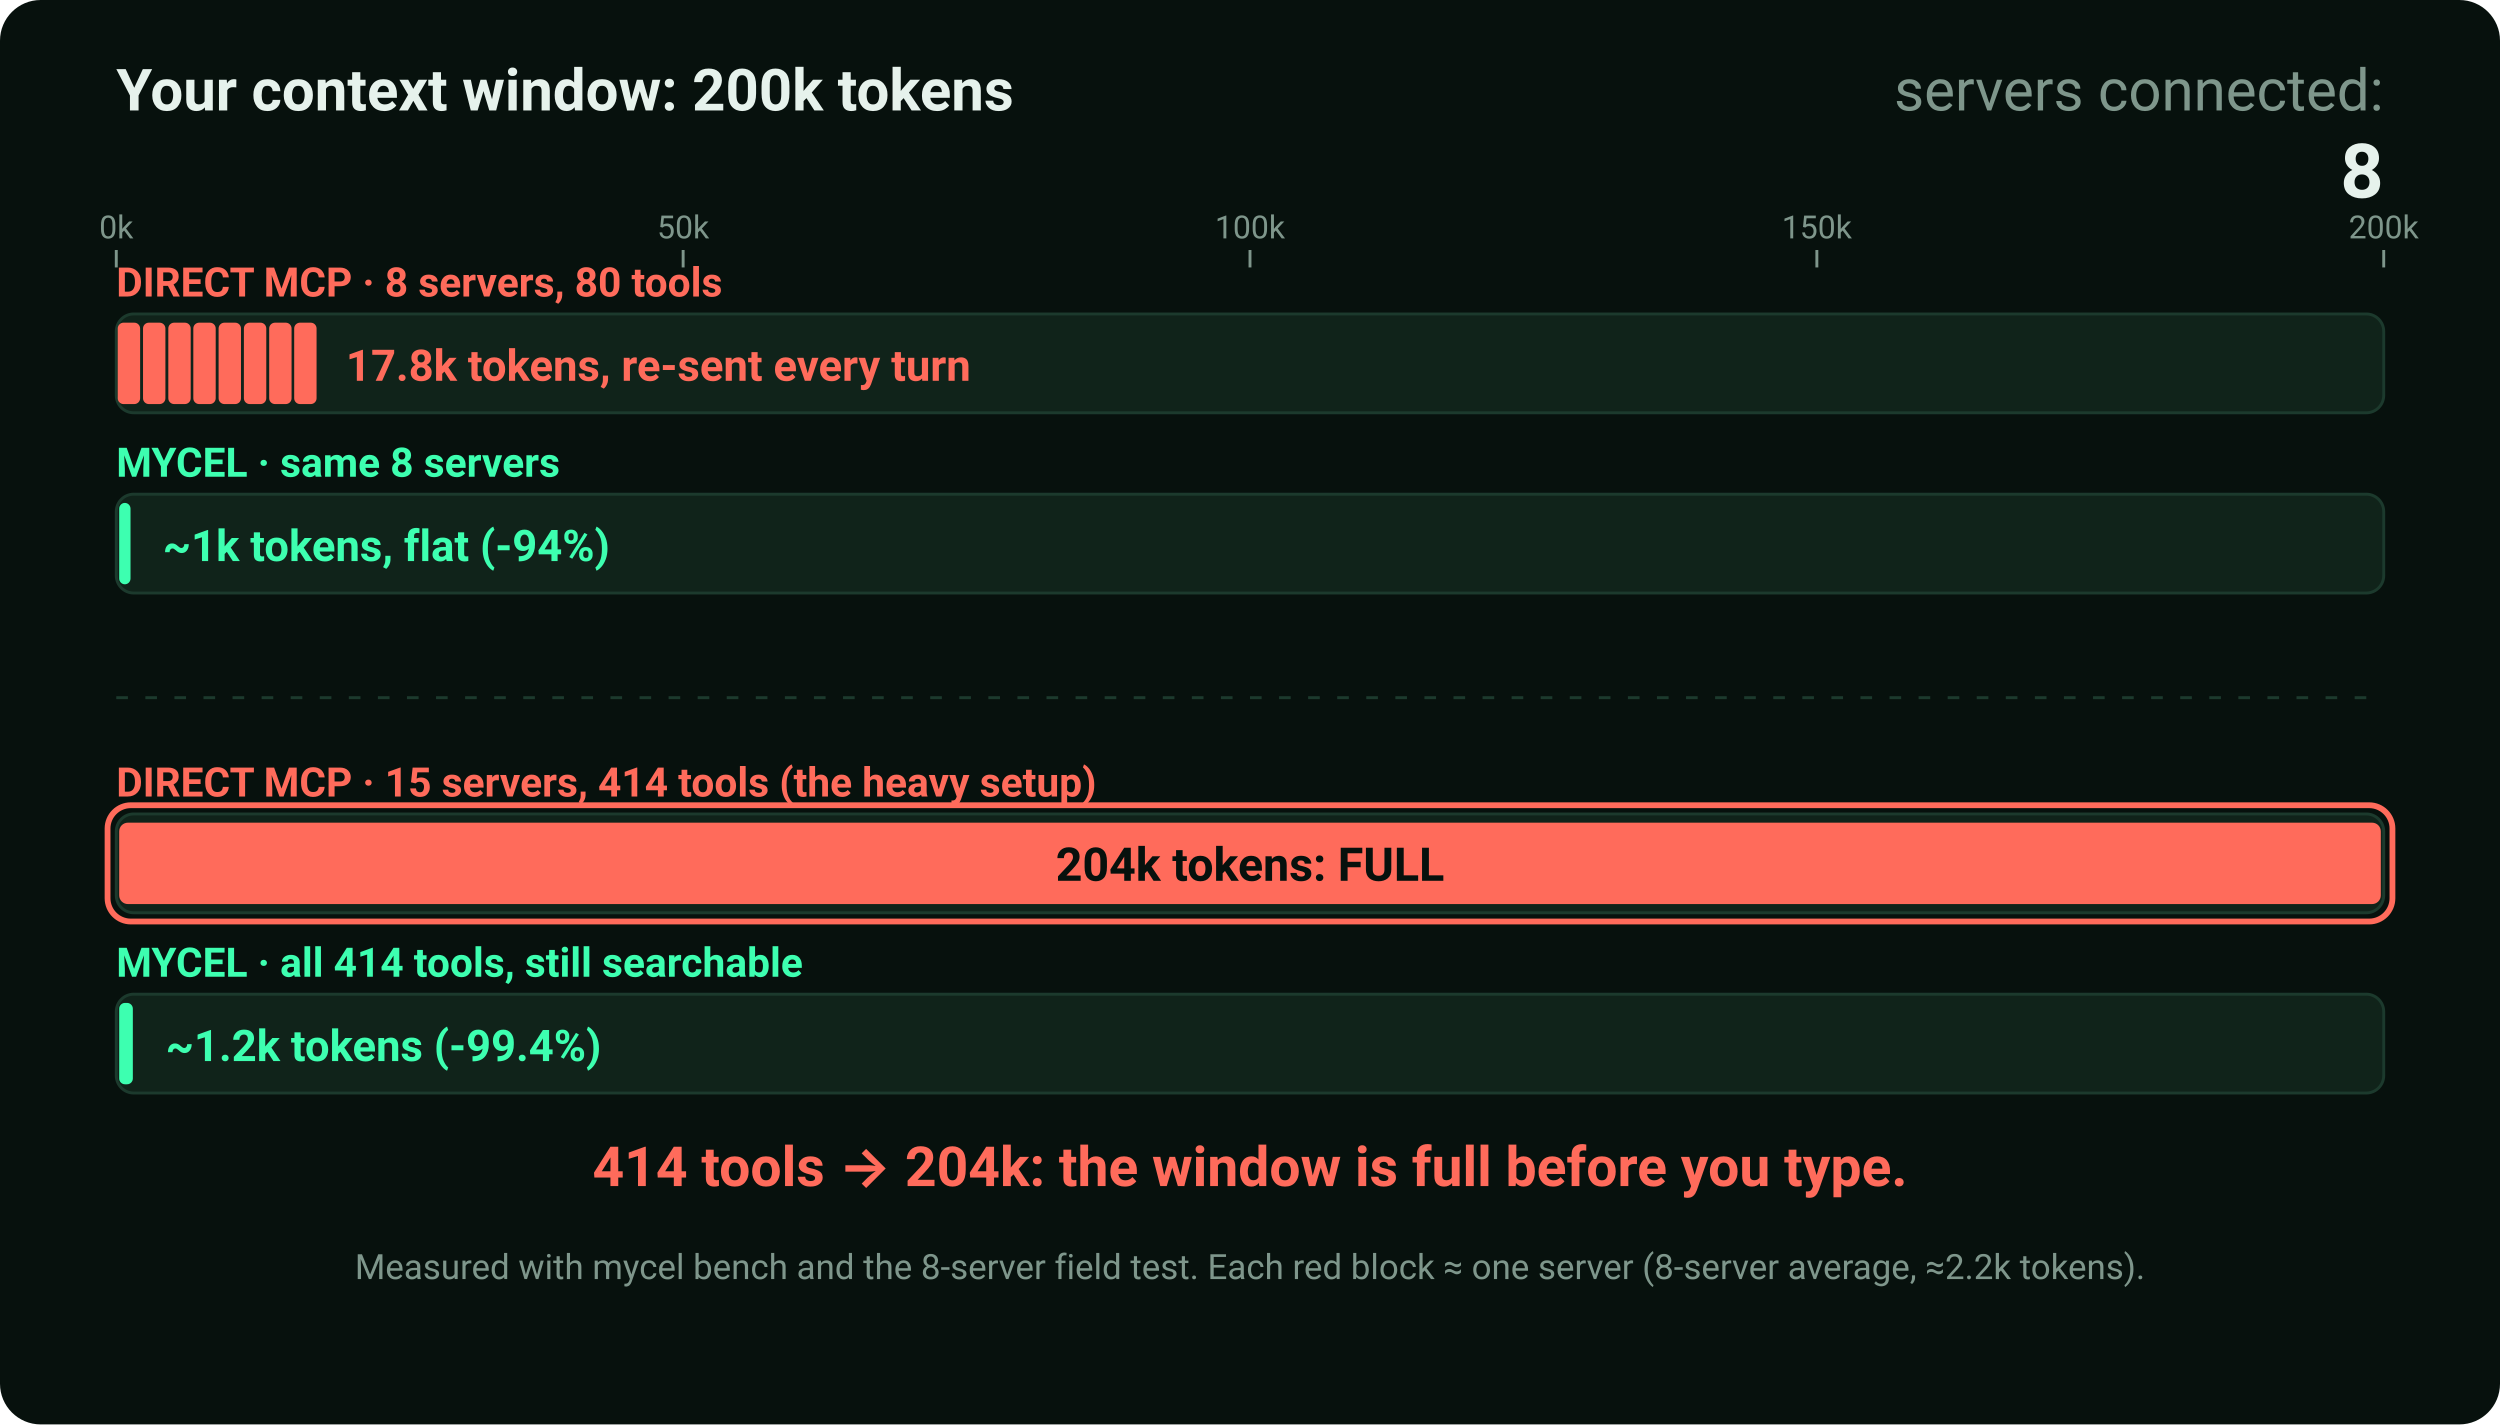
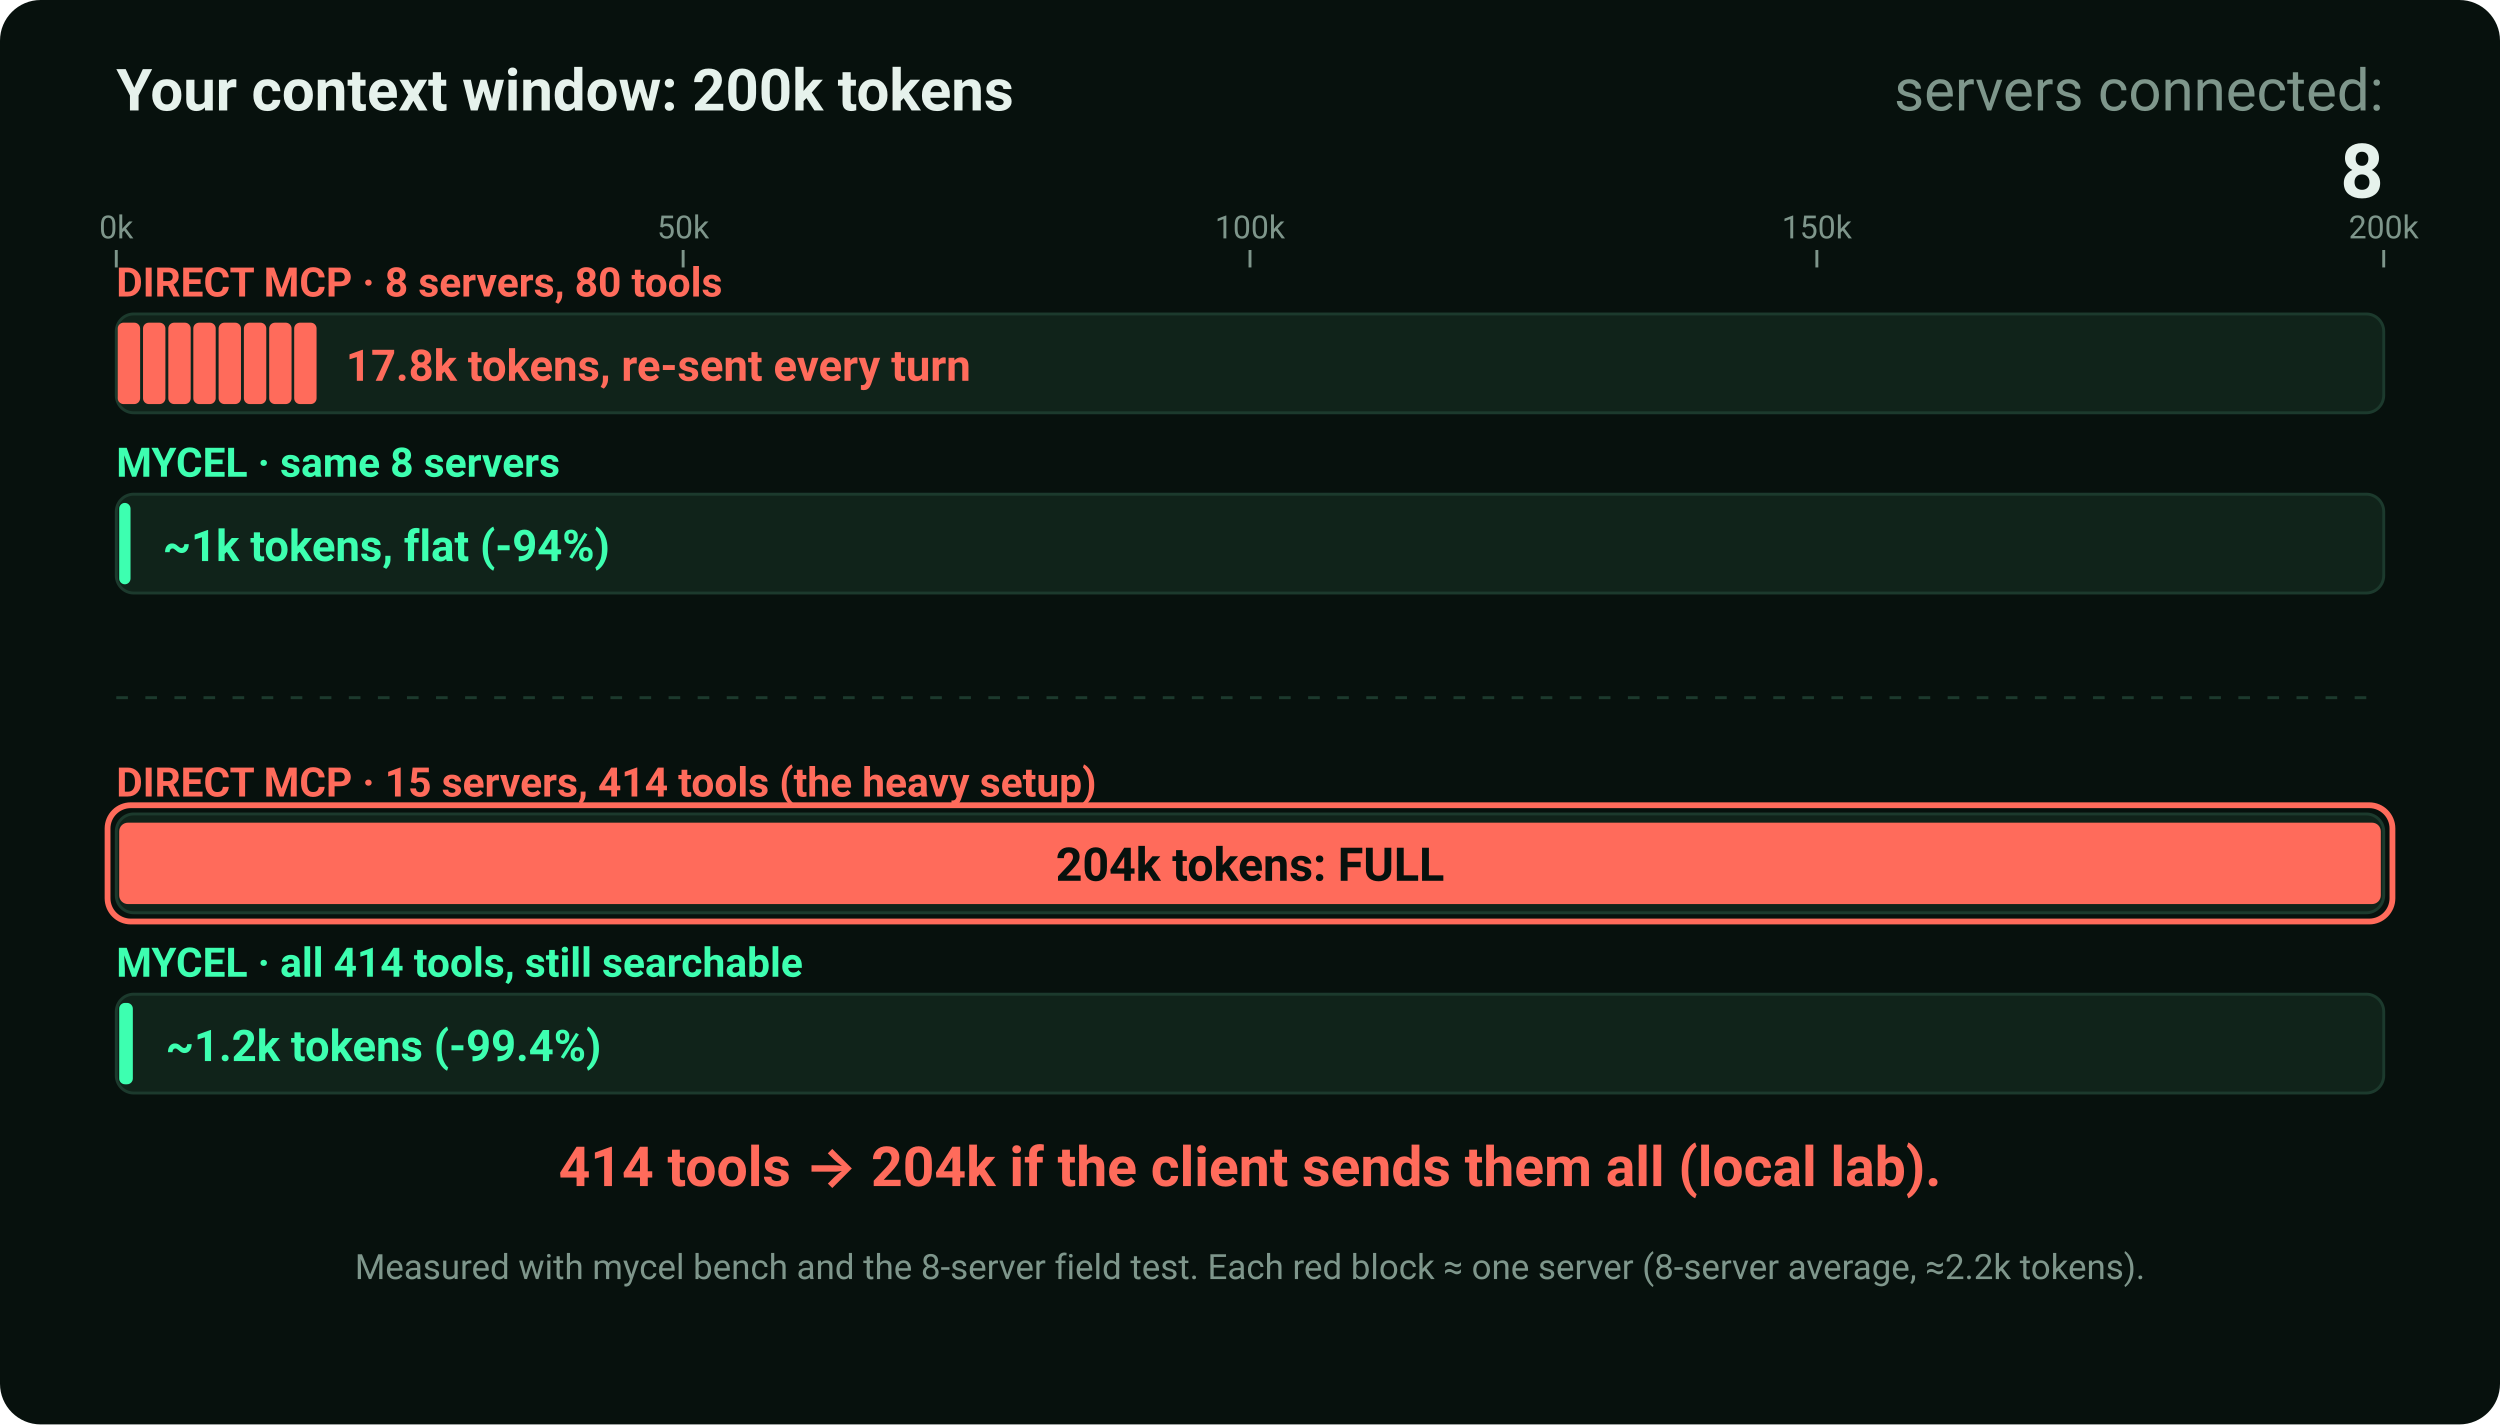
<svg xmlns="http://www.w3.org/2000/svg" viewBox="0 0 860 490" width="860" height="490" role="img" aria-labelledby="t d">
  <style>text{font-family:system-ui,-apple-system,'Segoe UI',Roboto,sans-serif;fill:#E6F2EC}.m{font-family:ui-monospace,SFMono-Regular,Menlo,Consolas,monospace}.dim{fill:#7E968B}.g{fill:#3DFFB0}.r{fill:#FF6B5B}.b{font-weight:700}
.fb{transform-box:fill-box;transform-origin:left center}.fc{transform-box:fill-box;transform-origin:center}
.cn1{animation:k_cn1 8.0s linear infinite;}@keyframes k_cn1{0%{opacity:0}5.0%{opacity:0}5.625%{opacity:1}8.75%{opacity:1}9.375%{opacity:0}100%{opacity:0}}
.cn2{animation:k_cn2 8.0s linear infinite;}@keyframes k_cn2{0%{opacity:0}8.75%{opacity:0}9.375%{opacity:1}12.5%{opacity:1}13.125%{opacity:0}100%{opacity:0}}
.cn3{animation:k_cn3 8.0s linear infinite;}@keyframes k_cn3{0%{opacity:0}12.5%{opacity:0}13.125%{opacity:1}16.25%{opacity:1}16.875%{opacity:0}100%{opacity:0}}
.cn4{animation:k_cn4 8.0s linear infinite;}@keyframes k_cn4{0%{opacity:0}16.25%{opacity:0}16.875%{opacity:1}20.0%{opacity:1}20.625%{opacity:0}100%{opacity:0}}
.cn5{animation:k_cn5 8.0s linear infinite;}@keyframes k_cn5{0%{opacity:0}20.0%{opacity:0}20.625%{opacity:1}23.75%{opacity:1}24.375%{opacity:0}100%{opacity:0}}
.cn6{animation:k_cn6 8.0s linear infinite;}@keyframes k_cn6{0%{opacity:0}23.75%{opacity:0}24.375%{opacity:1}27.5%{opacity:1}28.125%{opacity:0}100%{opacity:0}}
.cn7{animation:k_cn7 8.0s linear infinite;}@keyframes k_cn7{0%{opacity:0}27.5%{opacity:0}28.125%{opacity:1}31.25%{opacity:1}31.875%{opacity:0}100%{opacity:0}}
.cn8{animation:k_cn8 8.0s linear infinite;}@keyframes k_cn8{0%{opacity:0}31.25%{opacity:0}31.875%{opacity:1}92.5%{opacity:1}93.125%{opacity:0}100%{opacity:0}}
.ba0{animation:k_ba0 8.0s linear infinite;}@keyframes k_ba0{0%{opacity:0}5.0%{opacity:0}6.25%{opacity:1}92.5%{opacity:1}93.75%{opacity:0}100%{opacity:0}}
.ba1{animation:k_ba1 8.0s linear infinite;}@keyframes k_ba1{0%{opacity:0}8.75%{opacity:0}10.0%{opacity:1}92.5%{opacity:1}93.75%{opacity:0}100%{opacity:0}}
.ba2{animation:k_ba2 8.0s linear infinite;}@keyframes k_ba2{0%{opacity:0}12.5%{opacity:0}13.75%{opacity:1}92.5%{opacity:1}93.75%{opacity:0}100%{opacity:0}}
.ba3{animation:k_ba3 8.0s linear infinite;}@keyframes k_ba3{0%{opacity:0}16.25%{opacity:0}17.5%{opacity:1}92.5%{opacity:1}93.75%{opacity:0}100%{opacity:0}}
.ba4{animation:k_ba4 8.0s linear infinite;}@keyframes k_ba4{0%{opacity:0}20.0%{opacity:0}21.25%{opacity:1}92.5%{opacity:1}93.75%{opacity:0}100%{opacity:0}}
.ba5{animation:k_ba5 8.0s linear infinite;}@keyframes k_ba5{0%{opacity:0}23.75%{opacity:0}25.0%{opacity:1}92.5%{opacity:1}93.75%{opacity:0}100%{opacity:0}}
.ba6{animation:k_ba6 8.0s linear infinite;}@keyframes k_ba6{0%{opacity:0}27.5%{opacity:0}28.75%{opacity:1}92.5%{opacity:1}93.75%{opacity:0}100%{opacity:0}}
.ba7{animation:k_ba7 8.0s linear infinite;}@keyframes k_ba7{0%{opacity:0}31.25%{opacity:0}32.5%{opacity:1}92.5%{opacity:1}93.75%{opacity:0}100%{opacity:0}}
.la{animation:k_la 8.0s linear infinite;}@keyframes k_la{0%{opacity:0}32.5%{opacity:0}34.375%{opacity:1}92.5%{opacity:1}94.375%{opacity:0}100%{opacity:0}}
.gb{animation:k_gb 8.0s linear infinite;}@keyframes k_gb{0%{transform:scaleX(0)}6.25%{transform:scaleX(0)}12.5%{transform:scaleX(1)}92.5%{transform:scaleX(1);opacity:1}97.5%{opacity:0}100%{opacity:0}}
.lb{animation:k_lb 8.0s linear infinite;}@keyframes k_lb{0%{opacity:0}12.5%{opacity:0}14.375%{opacity:1}92.5%{opacity:1}94.375%{opacity:0}100%{opacity:0}}
.hc{animation:k_hc 8.0s linear infinite;}@keyframes k_hc{0%{opacity:0}42.5%{opacity:0}44.375%{opacity:1}92.5%{opacity:1}94.375%{opacity:0}100%{opacity:0}}
.hd{animation:k_hd 8.0s linear infinite;}@keyframes k_hd{0%{opacity:0}42.5%{opacity:0}44.375%{opacity:1}92.5%{opacity:1}94.375%{opacity:0}100%{opacity:0}}
.gc{animation:k_gc 8.0s linear infinite;}@keyframes k_gc{0%{transform:scaleX(0)}45.0%{transform:scaleX(0)}67.5%{transform:scaleX(1)}92.5%{transform:scaleX(1);opacity:1}97.5%{opacity:0}100%{opacity:0}}
.lc{animation:k_lc 8.0s linear infinite;}@keyframes k_lc{0%{opacity:0}65.0%{opacity:0}66.875%{opacity:1}92.5%{opacity:1}94.375%{opacity:0}100%{opacity:0}}
.flash{animation:k_flash 8.0s linear infinite;}@keyframes k_flash{0%{opacity:0}66.25%{opacity:0}68.75%{opacity:1}72.5%{opacity:.25}76.25%{opacity:1}80.0%{opacity:.25}83.75%{opacity:1}92.5%{opacity:1}97.5%{opacity:0}100%{opacity:0}}
.gd{animation:k_gd 8.0s linear infinite;}@keyframes k_gd{0%{transform:scaleX(0)}52.5%{transform:scaleX(0)}58.75%{transform:scaleX(1)}92.5%{transform:scaleX(1);opacity:1}97.5%{opacity:0}100%{opacity:0}}
.ld{animation:k_ld 8.0s linear infinite;}@keyframes k_ld{0%{opacity:0}58.75%{opacity:0}60.625%{opacity:1}92.5%{opacity:1}94.375%{opacity:0}100%{opacity:0}}
.msg{animation:k_msg 8.0s linear infinite;}@keyframes k_msg{0%{opacity:0}70.0%{opacity:0}71.875%{opacity:1}92.5%{opacity:1}94.375%{opacity:0}100%{opacity:0}}
@media (prefers-reduced-motion: reduce){*{animation:none !important}}</style>
  <rect width="860" height="490" rx="14" fill="#07110D" />
  <text x="40" y="38" font-size="20" class="b">Your context window: 200k tokens</text>
  <text x="820" y="38" font-size="20" text-anchor="end" class="dim">servers connected:</text>
  <text class="cn1" x="820" y="68" font-size="26" text-anchor="end" font-weight="700" style="opacity:0">1</text>
  <text class="cn2" x="820" y="68" font-size="26" text-anchor="end" font-weight="700" style="opacity:0">2</text>
  <text class="cn3" x="820" y="68" font-size="26" text-anchor="end" font-weight="700" style="opacity:0">3</text>
  <text class="cn4" x="820" y="68" font-size="26" text-anchor="end" font-weight="700" style="opacity:0">4</text>
  <text class="cn5" x="820" y="68" font-size="26" text-anchor="end" font-weight="700" style="opacity:0">5</text>
  <text class="cn6" x="820" y="68" font-size="26" text-anchor="end" font-weight="700" style="opacity:0">6</text>
  <text class="cn7" x="820" y="68" font-size="26" text-anchor="end" font-weight="700" style="opacity:0">7</text>
  <text class="cn8" x="820" y="68" font-size="26" text-anchor="end" font-weight="700" style="opacity:1">8</text>
  <line x1="40.0" y1="86" x2="40.0" y2="92" stroke="#7E968B" />
  <text x="40.0" y="82" font-size="11" text-anchor="middle" class="dim">0k</text>
  <line x1="235.0" y1="86" x2="235.0" y2="92" stroke="#7E968B" />
  <text x="235.0" y="82" font-size="11" text-anchor="middle" class="dim">50k</text>
  <line x1="430.0" y1="86" x2="430.0" y2="92" stroke="#7E968B" />
  <text x="430.0" y="82" font-size="11" text-anchor="middle" class="dim">100k</text>
  <line x1="625.0" y1="86" x2="625.0" y2="92" stroke="#7E968B" />
  <text x="625.0" y="82" font-size="11" text-anchor="middle" class="dim">150k</text>
  <line x1="820.0" y1="86" x2="820.0" y2="92" stroke="#7E968B" />
  <text x="820.0" y="82" font-size="11" text-anchor="middle" class="dim">200k</text>
  <text x="40" y="102" font-size="14" class="r b">DIRECT MCP · 8 servers, 80 tools</text>
  <rect x="40" y="108" width="780" height="34" rx="6" fill="#10231A" stroke="#1C3A2D" />
  <rect class="ba0" x="40.5" y="111" width="7.7" height="28" rx="2" fill="#FF6B5B" />
  <rect class="ba1" x="49.2" y="111" width="7.7" height="28" rx="2" fill="#FF6B5B" />
  <rect class="ba2" x="57.9" y="111" width="7.7" height="28" rx="2" fill="#FF6B5B" />
  <rect class="ba3" x="66.5" y="111" width="7.7" height="28" rx="2" fill="#FF6B5B" />
  <rect class="ba4" x="75.2" y="111" width="7.7" height="28" rx="2" fill="#FF6B5B" />
  <rect class="ba5" x="83.9" y="111" width="7.7" height="28" rx="2" fill="#FF6B5B" />
  <rect class="ba6" x="92.6" y="111" width="7.7" height="28" rx="2" fill="#FF6B5B" />
  <rect class="ba7" x="101.2" y="111" width="7.7" height="28" rx="2" fill="#FF6B5B" />
  <text class="la r b" x="119" y="131" font-size="15">17.8k tokens, re-sent every turn</text>
  <text x="40" y="164" font-size="14" class="g b">MYCEL · same 8 servers</text>
  <rect x="40" y="170" width="780" height="34" rx="6" fill="#10231A" stroke="#1C3A2D" />
  <rect class="gb fb" x="41" y="173" width="3.9" height="28" rx="2" fill="#3DFFB0" />
  <text class="lb g b" x="56" y="193" font-size="15">~1k tokens, flat (-94%)</text>
  <line x1="40" y1="240" x2="820" y2="240" stroke="#1C3A2D" stroke-dasharray="4 6" />
  <text class="hc r b" x="40" y="274" font-size="14">DIRECT MCP · 15 servers, 414 tools (the heavy setup)</text>
  <rect x="40" y="280" width="780" height="34" rx="6" fill="#10231A" stroke="#1C3A2D" />
  <rect class="gc fb" x="41" y="283" width="778" height="28" rx="3" fill="#FF6B5B" />
  <text class="lc b" x="430" y="303" font-size="16" text-anchor="middle" style="fill:#07110D">204k tokens: FULL</text>
  <rect class="flash" x="37" y="277" width="786" height="40" rx="8" fill="none" stroke="#FF6B5B" stroke-width="2" />
  <text class="hd g b" x="40" y="336" font-size="14">MYCEL · all 414 tools, still searchable</text>
  <rect x="40" y="342" width="780" height="34" rx="6" fill="#10231A" stroke="#1C3A2D" />
  <rect class="gd fb" x="41" y="345" width="4.7" height="28" rx="2" fill="#3DFFB0" />
  <text class="ld g b" x="57" y="365" font-size="15">~1.2k tokens (-99.4%)</text>
-   <text class="msg b" x="430" y="408" font-size="19" text-anchor="middle" style="fill:#FF6B5B">414 tools → 204k: the window is full before you type.</text>
+   <text class="msg b" x="430" y="408" font-size="19" text-anchor="middle" style="fill:#FF6B5B">414 tools → 204k if the client sends them all (local lab).</text>
  <text x="430" y="440" font-size="12" text-anchor="middle" class="dim">Measured with mycel bench and the 8-server field test. Each red block ≈ one server (8-server average, ≈2.2k tokens).</text>
</svg>
